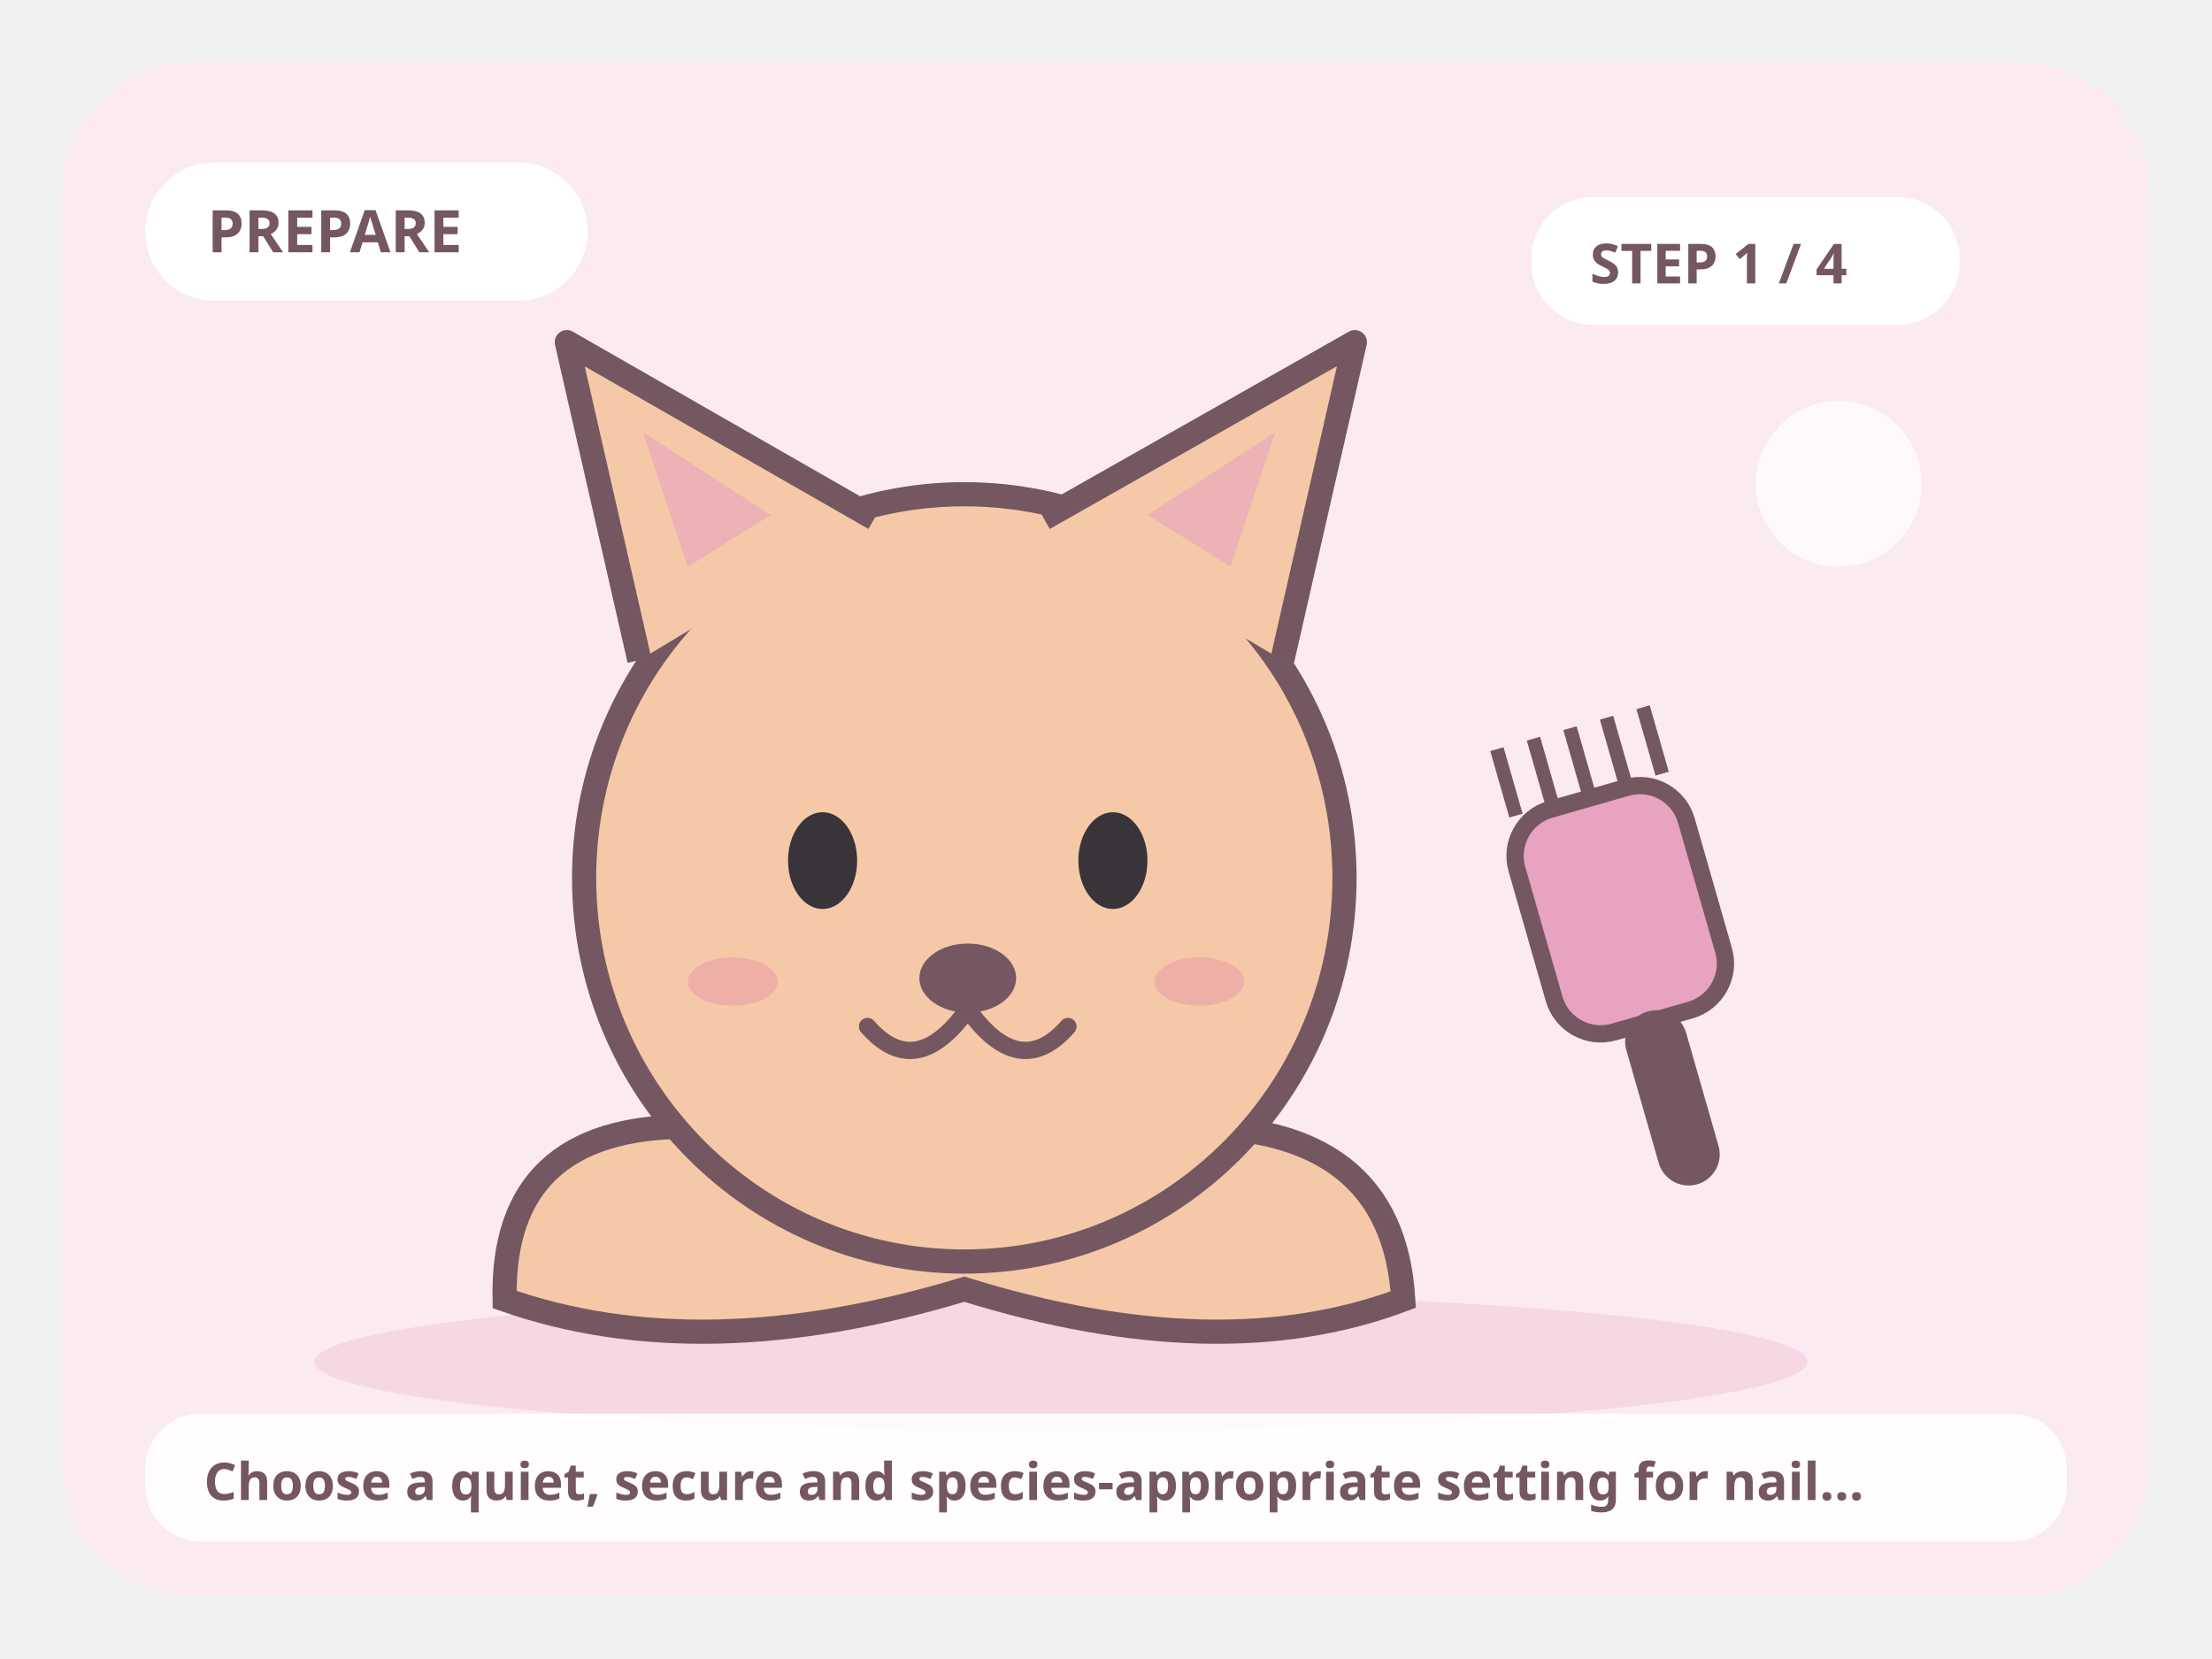
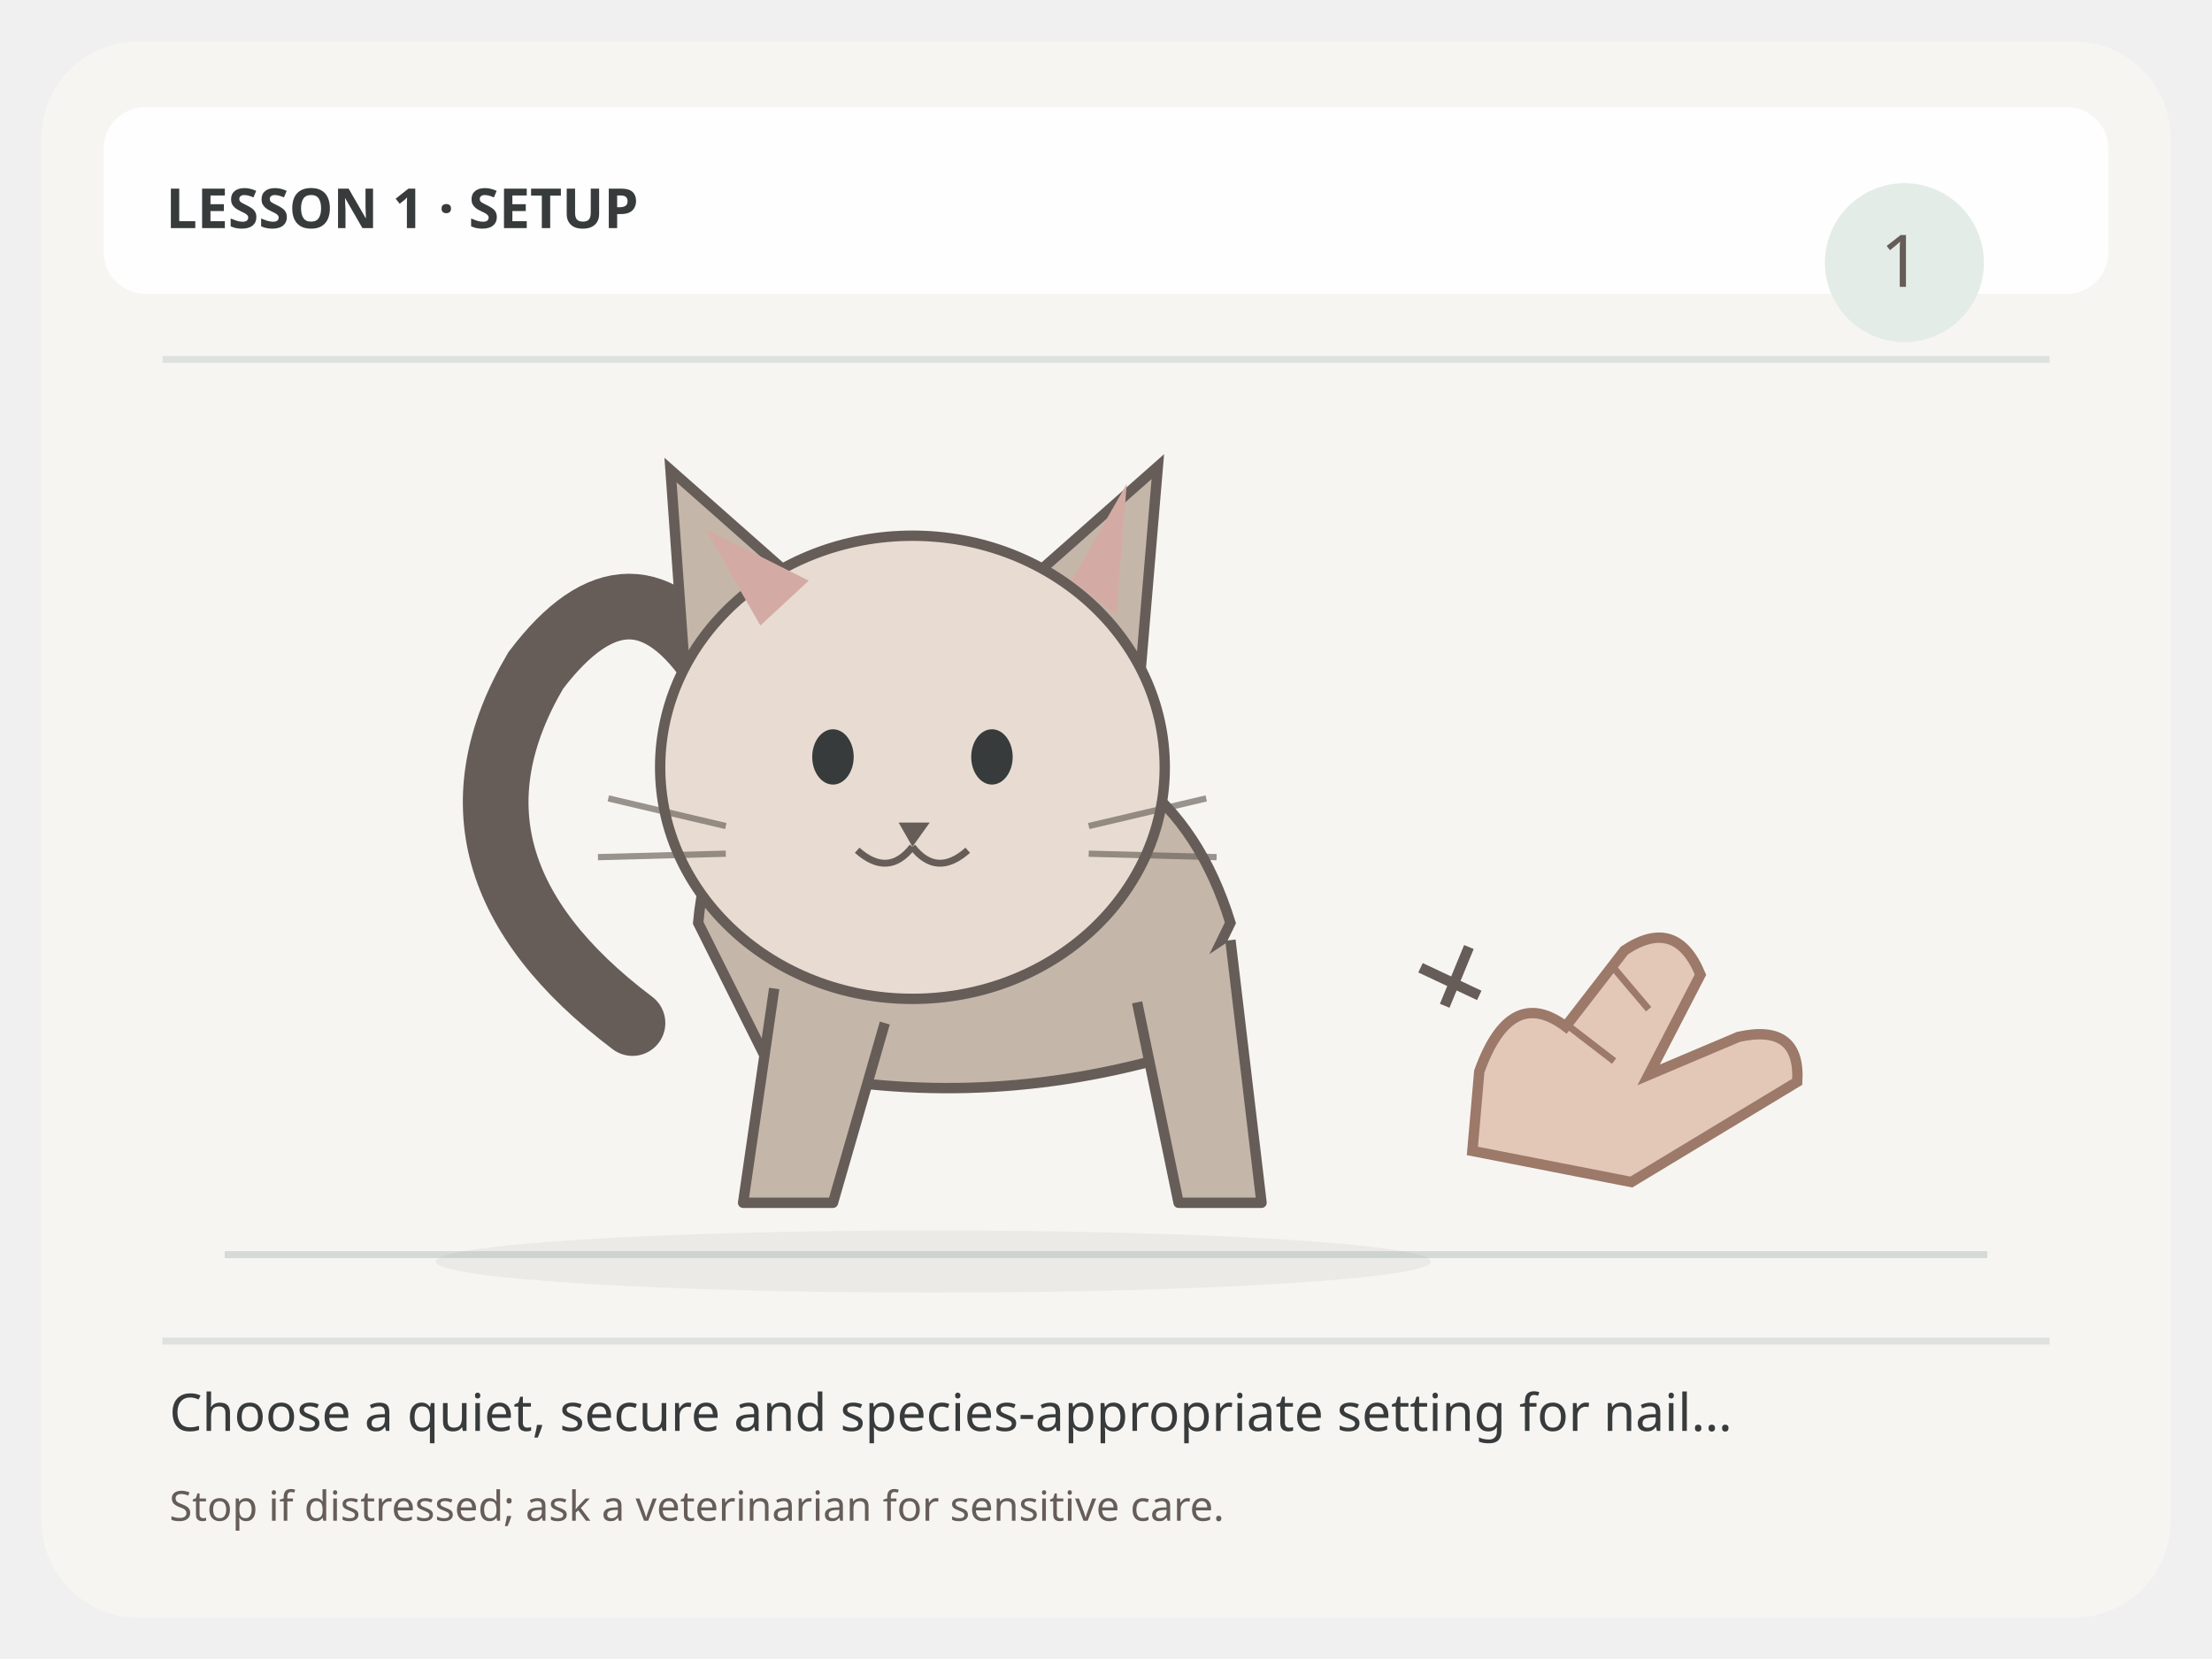
<svg xmlns="http://www.w3.org/2000/svg" viewBox="0 0 640 480" role="img" aria-labelledby="title description">
-   <rect x="18" y="18" width="604" height="444" rx="38" fill="#FBEAF2" />
-   <ellipse cx="307" cy="394" rx="216" ry="20" fill="#E7A3C0" opacity=".25" />
-   <circle cx="532" cy="140" r="24" fill="white" opacity=".7" />
-   <g transform="translate(0 0) rotate(-16 462 274)">
-     <rect x="446" y="232" width="51" height="67" rx="14" fill="#E7A3C0" stroke="#745760" stroke-width="5" />
-     <path d="M450 231v-20m11 20v-20m11 20v-20m11 20v-20m11 20v-20" stroke="#745760" stroke-width="4" />
-     <rect x="462" y="296" width="18" height="52" rx="9" fill="#745760" />
+   <rect x="12" y="12" width="616" height="456" rx="28" fill="#F7F5F2" />
+   <rect x="30" y="31" width="580" height="54" rx="12" fill="#FFFFFF" opacity=".9" />
+   <text x="48" y="66" font-family="sans-serif" font-size="16" font-weight="700" fill="#373B3B">LESSON 1 · SETUP</text>
+   <g>
+     <circle cx="551" cy="76" r="23" fill="#E4ECE7" />
+     <text x="544" y="83" font-family="sans-serif" font-size="21" fill="#665D58">1</text>
  </g>
-   <g transform="rotate(0 280 275)">
-     <path d="M199 326q-54 0-53 50 57 20 133-3 74 23 127 3-3-51-64-50" fill="#F5C9A8" stroke="#745760" stroke-width="7" />
-     <ellipse cx="279" cy="254" rx="110" ry="111" fill="#F5C9A8" stroke="#745760" stroke-width="7" />
-     <path d="M185 191l-21-92 89 51M302 150l90-51-21 92" fill="#F5C9A8" stroke="#745760" stroke-width="7" stroke-linejoin="round" />
-     <path d="M199 164l-13-39 37 24m109 0 37-24-13 39" fill="#E7A3C0" opacity=".6" />
-     <ellipse cx="238" cy="249" rx="10" ry="14" fill="#39343A" />
-     <ellipse cx="322" cy="249" rx="10" ry="14" fill="#39343A" />
-     <ellipse cx="280" cy="283" rx="14" ry="10" fill="#745760" />
-     <path d="M280 292q-15 21-29 5m29-5q15 21 29 5" stroke="#745760" stroke-width="5" fill="none" stroke-linecap="round" />
-     <ellipse cx="212" cy="284" rx="13" ry="7" fill="#E9A0A5" opacity=".6" />
-     <ellipse cx="347" cy="284" rx="13" ry="7" fill="#E9A0A5" opacity=".6" />
+   <path d="M47 104h546" stroke="#DDE2DF" stroke-width="2" />
+   <path d="M65 363h510" stroke="#D4DAD6" stroke-width="2" />
+   <ellipse cx="270" cy="365" rx="144" ry="9" fill="#A9B0AB" opacity=".15" />
+   <g transform="translate(0 0)">
+     <path d="M428 310q9-25 25-13l17-22q15-10 22 7l-15 29 26-11q18-4 17 13l-48 29-46-9z" fill="#E3C8B8" stroke="#9C7969" stroke-width="3" />
+     <path d="M466 279l11 13m-23 5 13 10" stroke="#9C7969" stroke-width="2" />
  </g>
-   <rect x="42" y="47" width="128" height="40" rx="20" fill="white" />
-   <text x="60" y="73" font-family="sans-serif" font-size="17" font-weight="700" fill="#745760">PREPARE</text>
-   <g>
-     <rect x="443" y="57" width="124" height="37" rx="18" fill="white" />
-     <text x="460" y="82" font-family="sans-serif" font-weight="700" font-size="16" fill="#745760">STEP 1 / 4</text>
+   <path d="M425 274l-7 17m-7-11 17 8" stroke="#665D58" stroke-width="3" />
+   <g transform="translate(0 0)">
+     <path d="M183 296Q122 250 155 194Q183 157 207 194" fill="none" stroke="#665D58" stroke-width="19" stroke-linecap="round" />
+     <path d="M202 267Q207 209 281 211Q339 212 356 267L337 306Q280 322 223 309Z" fill="#C5B6AA" stroke="#665D58" stroke-width="3" />
+     <path d="M224 286l-9 62h26l15-52m73-6 12 58h24l-9-76" fill="#C5B6AA" stroke="#665D58" stroke-width="3" stroke-linejoin="round" />
+     <path d="M199 206l-5-70 43 38m55-1 43-38-6 71" fill="#C5B6AA" stroke="#665D58" stroke-width="3" />
+     <ellipse cx="264" cy="222" rx="73" ry="67" fill="#E8DCD2" stroke="#665D58" stroke-width="3" />
+     <path d="M220 181l-16-28 30 15m76 0 16-28-3 38" fill="#D4ABA4" />
+     <ellipse cx="241" cy="219" rx="6" ry="8" fill="#373B3B" />
+     <ellipse cx="287" cy="219" rx="6" ry="8" fill="#373B3B" />
+     <path d="M260 238l9 0-5 7z" fill="#665D58" />
+     <path d="M264 245q-7 9-16 1m16-1q7 9 16 1" stroke="#665D58" stroke-width="2" fill="none" />
+     <path d="M210 239l-34-8m34 16-37 1m142-9 34-8m-34 16 37 1" stroke="#665D58" stroke-width="1.8" opacity=".65" />
  </g>
-   <rect x="42" y="409" width="556" height="37" rx="16" fill="white" opacity=".91" />
-   <text x="59" y="434" font-family="sans-serif" font-size="15" font-weight="600" fill="#745760">Choose a quiet, secure and species-appropriate setting for nail…</text>
+   <path d="M47 388h546" stroke="#DDE2DF" stroke-width="2" />
+   <text x="49" y="414" font-family="sans-serif" font-size="15" fill="#373B3B">Choose a quiet, secure and species-appropriate setting for nail…</text>
+   <text x="49" y="440" font-family="sans-serif" font-size="12" fill="#665D58">Stop if distressed; ask a veterinarian for sensitive care.</text>
</svg>
